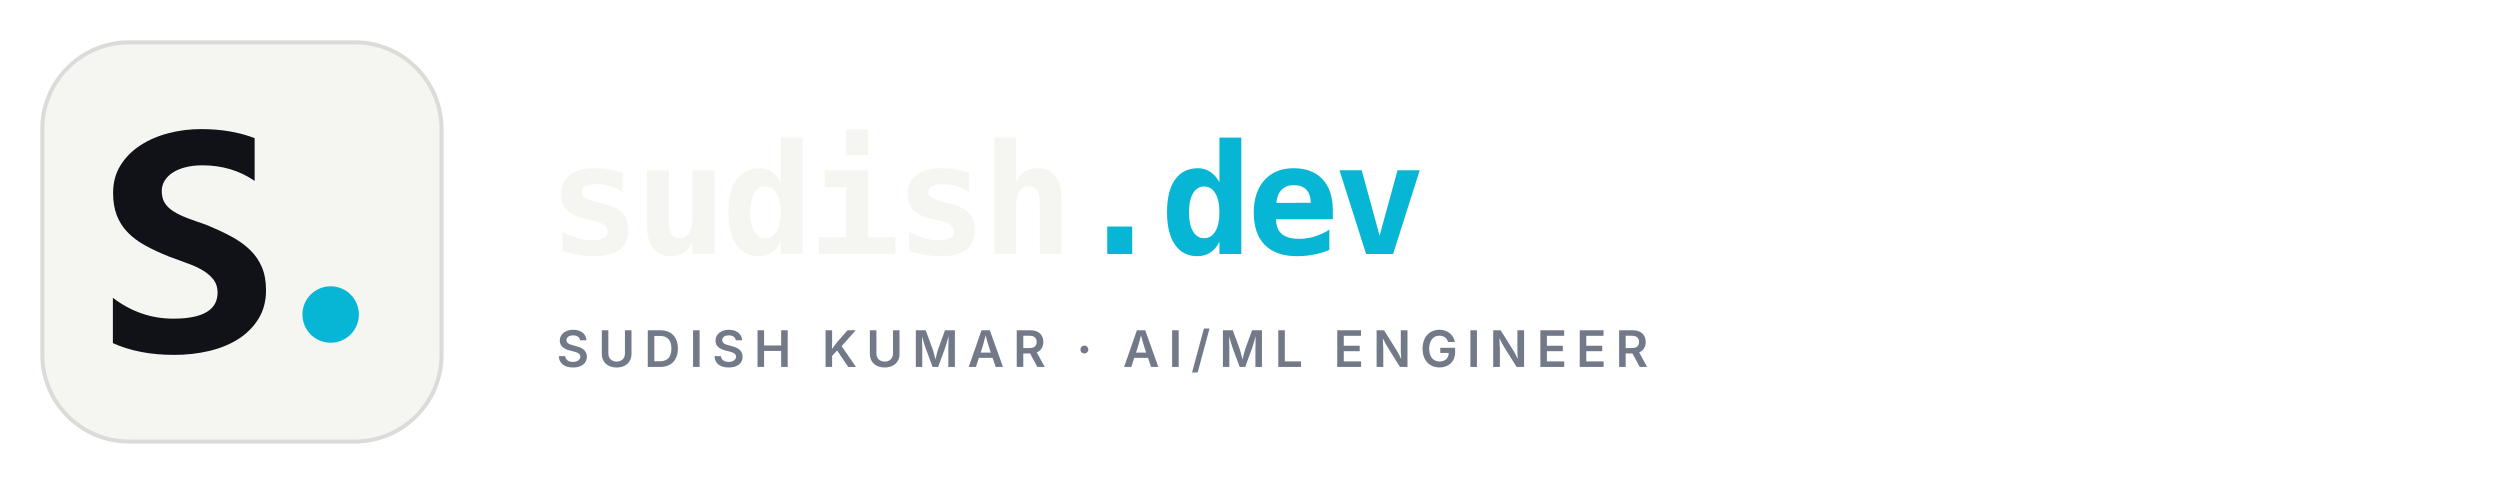
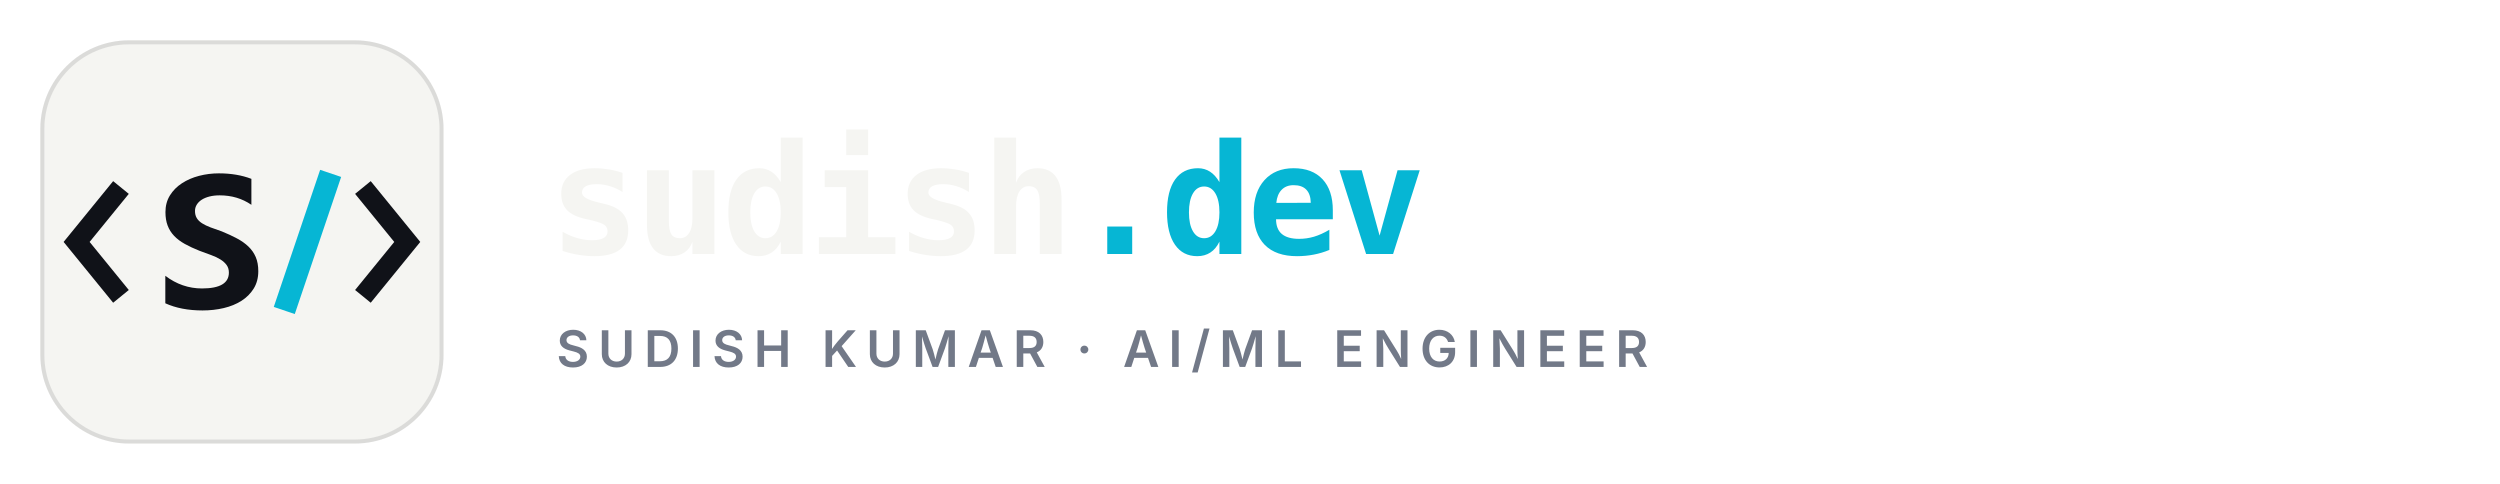
<svg xmlns="http://www.w3.org/2000/svg" viewBox="0 0 620 120" role="img" aria-label="sudish.dev — Sudish Kumar, AI/ML Engineer">
  <g transform="translate(10 10)">
    <rect width="100" height="100" rx="22" fill="#f5f5f2" />
    <rect x=".5" y=".5" width="99" height="99" rx="21.5" fill="none" stroke="#101218" stroke-opacity=".11" />
-     <path d="M87 32V247Q217 148 374 148Q584 148 584 272Q584 307 566 331.5Q548 356 517.5 375Q487 394 445.5 409Q404 424 353 443Q290 468 239.5 496Q189 524 155.5 559.5Q122 595 105 640Q88 685 88 745Q88 819 123 875.5Q158 932 217 970.5Q276 1009 351 1028.5Q426 1048 506 1048Q648 1048 760 1005V802Q652 876 512 876Q468 876 432.5 867Q397 858 372 842Q347 826 333 803.5Q319 781 319 754Q319 721 333 698Q347 675 374.5 657.5Q402 640 440.5 625.5Q479 611 529 594Q595 567 647.5 539Q700 511 737 475.5Q774 440 794 393.5Q814 347 814 283Q814 205 778 147Q742 89 682 51Q622 13 543.5 -5.5Q465 -24 378 -24Q210 -24 87 32Z" transform="translate(13.45 76.76) scale(.0522388 -.0522388)" fill="#101218" />
-     <circle cx="72" cy="68" r="7" fill="#06b6d4" />
+     <g fill="none" stroke="#101218" stroke-width="5" stroke-linecap="butt" stroke-linejoin="miter">
+       <path d="M20 36.5L9 50L20 63.5" />
+       <path d="M80 36.5L91 50L80 63.5" />
+     </g>
+     <path d="M87 32V247Q217 148 374 148Q584 148 584 272Q584 307 566 331.5Q548 356 517.5 375Q487 394 445.5 409Q404 424 353 443Q290 468 239.5 496Q189 524 155.5 559.5Q122 595 105 640Q88 685 88 745Q88 819 123 875.5Q158 932 217 970.5Q276 1009 351 1028.5Q426 1048 506 1048Q648 1048 760 1005V802Q652 876 512 876Q468 876 432.5 867Q397 858 372 842Q347 826 333 803.5Q319 781 319 754Q319 721 333 698Q347 675 374.5 657.5Q402 640 440.5 625.5Q479 611 529 594Q595 567 647.5 539Q700 511 737 475.5Q774 440 794 393.5Q814 347 814 283Q814 205 778 147Q742 89 682 51Q622 13 543.5 -5.5Q465 -24 378 -24Q210 -24 87 32Z" transform="translate(28.24 66.23) scale(.0317164 -.0317164)" fill="#101218" />
+     <path d="M60.5 67L72 33" fill="none" stroke="#06b6d4" stroke-width="5.5" />
  </g>
  <text x="136" y="63" font-family="'JetBrains Mono',Consolas,monospace" font-weight="700" font-size="38" letter-spacing="-1.4" fill="#f5f5f2">sudish<tspan fill="#06b6d4">.dev</tspan>
  </text>
  <text x="138" y="91" font-family="Inter,'Segoe UI',sans-serif" font-weight="600" font-size="12.5" letter-spacing="2.2" fill="#727988">SUDISH KUMAR · AI/ML ENGINEER</text>
</svg>
